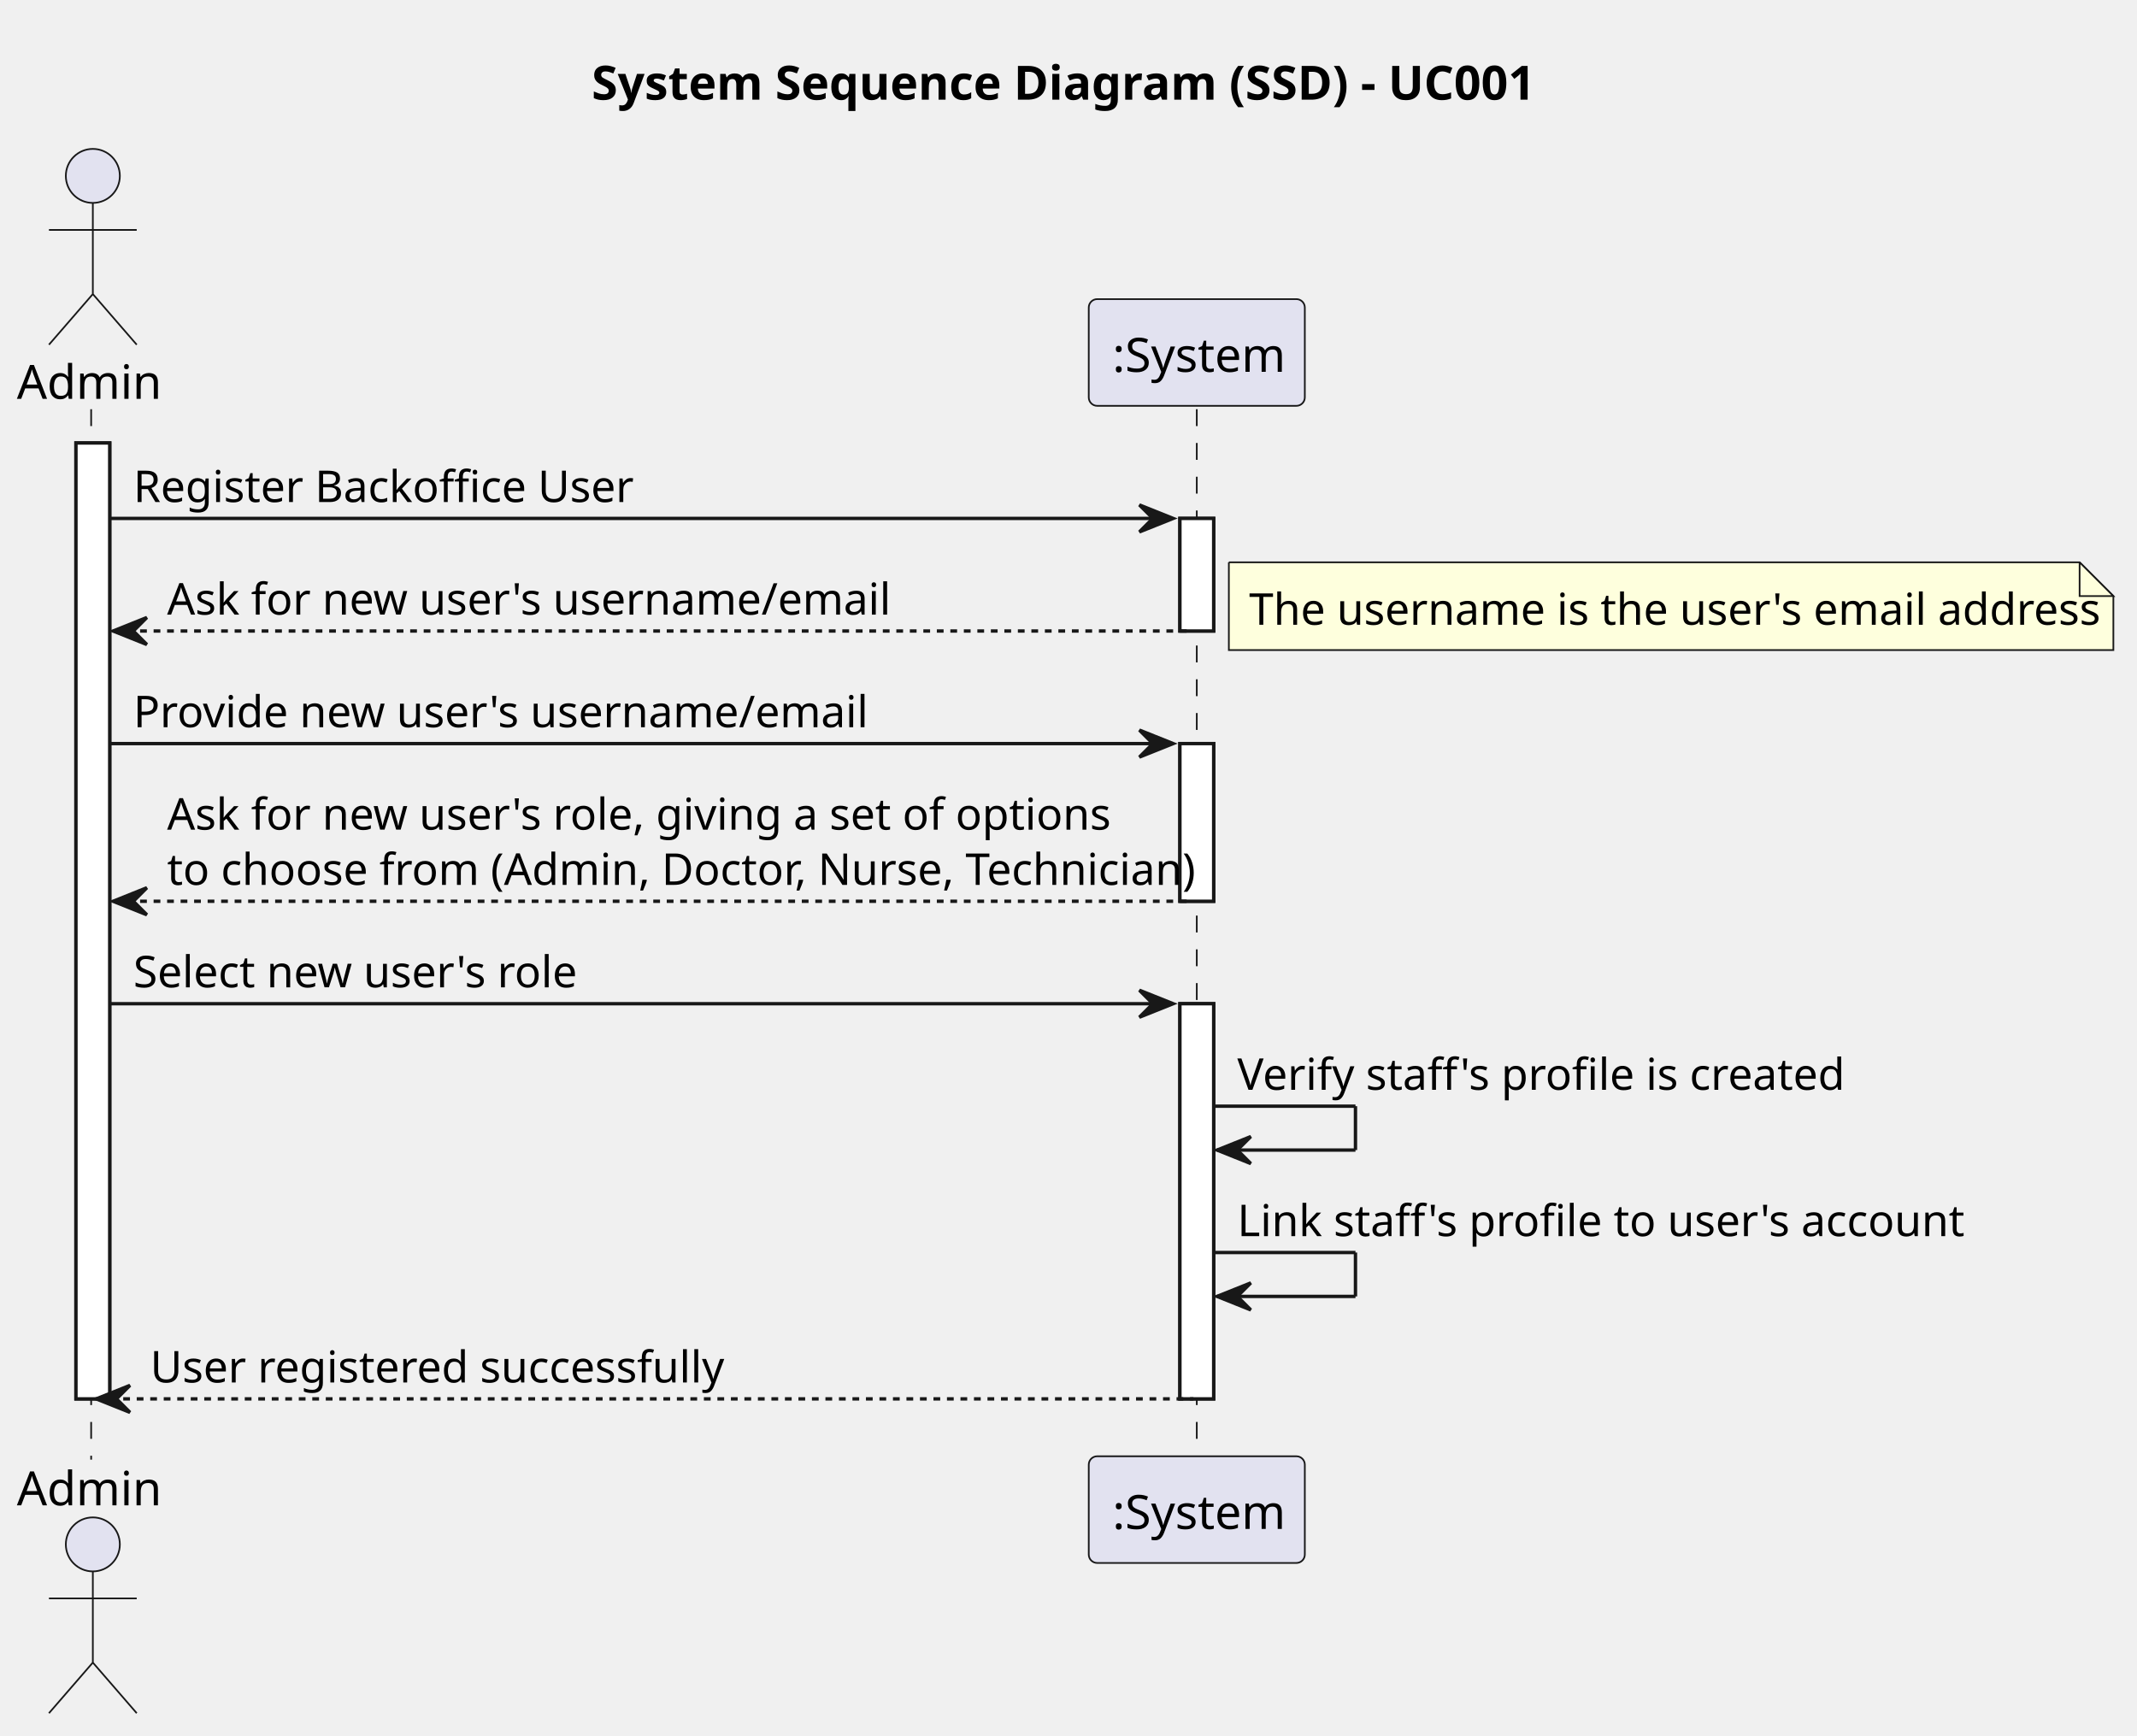
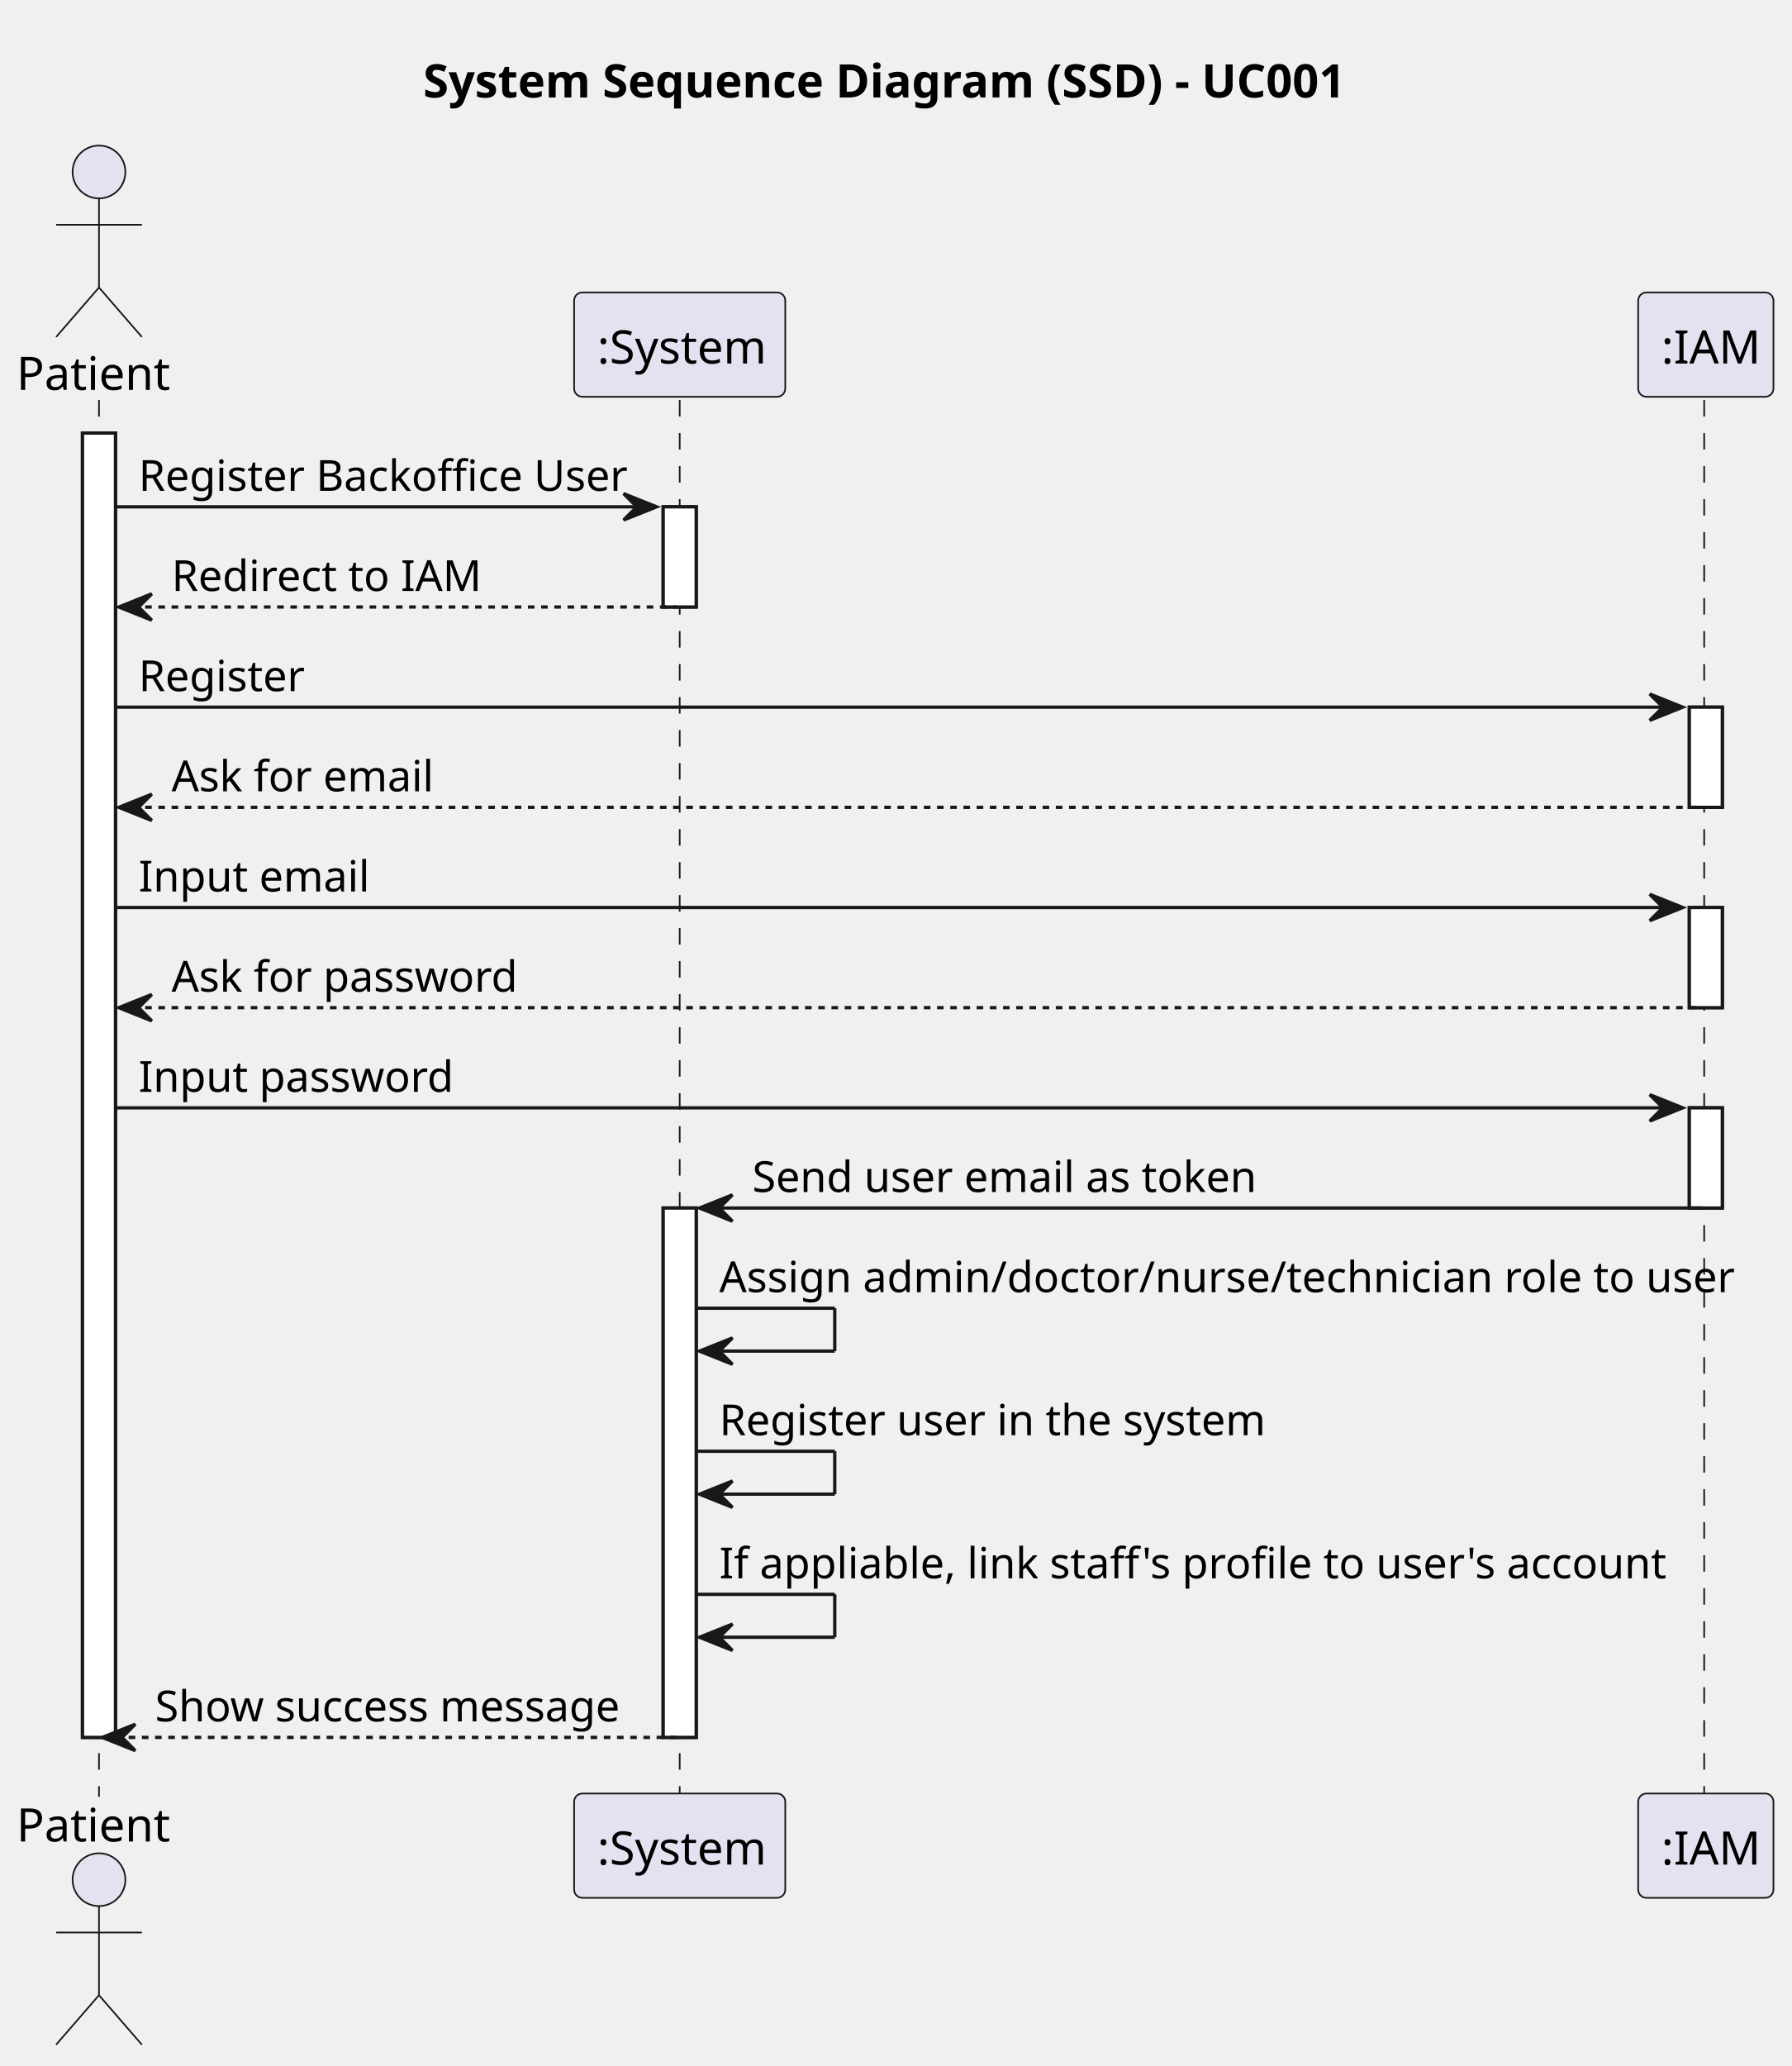
- <svg xmlns="http://www.w3.org/2000/svg" contentStyleType="text/css" height="514px" preserveAspectRatio="none" style="width:633px;height:514px;background:#FFFFFF;" version="1.1" viewBox="0 0 633 514" width="633px" zoomAndPan="magnify">
+ <svg xmlns="http://www.w3.org/2000/svg" contentStyleType="text/css" height="626px" preserveAspectRatio="none" style="width:543px;height:626px;background:#FFFFFF;" version="1.1" viewBox="0 0 543 626" width="543px" zoomAndPan="magnify">
  <defs />
  <g>
-     <text fill="#000000" font-family="sans-serif" font-size="14" font-weight="bold" lengthAdjust="spacing" textLength="285" x="175.25" y="29.533">System Sequence Diagram (SSD) - UC001</text>
-     <rect fill="#FFFFFF" height="283.164" style="stroke:#181818;stroke-width:1.0;" width="10" x="22.5" y="131.219" />
-     <rect fill="#FFFFFF" height="33.352" style="stroke:#181818;stroke-width:1.0;" width="10" x="349.5" y="153.57" />
-     <rect fill="#FFFFFF" height="46.703" style="stroke:#181818;stroke-width:1.0;" width="10" x="349.5" y="220.273" />
-     <rect fill="#FFFFFF" height="117.055" style="stroke:#181818;stroke-width:1.0;" width="10" x="349.5" y="297.328" />
-     <line style="stroke:#181818;stroke-width:0.5;stroke-dasharray:5.0,5.0;" x1="27" x2="27" y1="121.219" y2="432.383" />
-     <line style="stroke:#181818;stroke-width:0.5;stroke-dasharray:5.0,5.0;" x1="354.5" x2="354.5" y1="121.219" y2="432.383" />
-     <text fill="#000000" font-family="sans-serif" font-size="14" lengthAdjust="spacing" textLength="39" x="5" y="118.143">Admin</text>
-     <ellipse cx="27.5" cy="52.109" fill="#E2E2F0" rx="8" ry="8" style="stroke:#181818;stroke-width:0.5;" />
-     <path d="M27.5,60.109 L27.5,87.109 M14.5,68.109 L40.5,68.109 M27.5,87.109 L14.5,102.109 M27.5,87.109 L40.5,102.109 " fill="none" style="stroke:#181818;stroke-width:0.5;" />
-     <text fill="#000000" font-family="sans-serif" font-size="14" lengthAdjust="spacing" textLength="39" x="5" y="445.916">Admin</text>
-     <ellipse cx="27.5" cy="457.492" fill="#E2E2F0" rx="8" ry="8" style="stroke:#181818;stroke-width:0.5;" />
-     <path d="M27.5,465.492 L27.5,492.492 M14.5,473.492 L40.5,473.492 M27.5,492.492 L14.5,507.492 M27.5,492.492 L40.5,507.492 " fill="none" style="stroke:#181818;stroke-width:0.5;" />
-     <rect fill="#E2E2F0" height="31.609" rx="2.5" ry="2.5" style="stroke:#181818;stroke-width:0.5;" width="64" x="322.5" y="88.609" />
-     <text fill="#000000" font-family="sans-serif" font-size="14" lengthAdjust="spacing" textLength="50" x="329.5" y="110.143">:System</text>
-     <rect fill="#E2E2F0" height="31.609" rx="2.5" ry="2.5" style="stroke:#181818;stroke-width:0.5;" width="64" x="322.5" y="431.383" />
-     <text fill="#000000" font-family="sans-serif" font-size="14" lengthAdjust="spacing" textLength="50" x="329.5" y="452.916">:System</text>
-     <rect fill="#FFFFFF" height="283.164" style="stroke:#181818;stroke-width:1.0;" width="10" x="22.5" y="131.219" />
-     <rect fill="#FFFFFF" height="33.352" style="stroke:#181818;stroke-width:1.0;" width="10" x="349.5" y="153.57" />
-     <rect fill="#FFFFFF" height="46.703" style="stroke:#181818;stroke-width:1.0;" width="10" x="349.5" y="220.273" />
-     <rect fill="#FFFFFF" height="117.055" style="stroke:#181818;stroke-width:1.0;" width="10" x="349.5" y="297.328" />
-     <polygon fill="#181818" points="337.5,149.57,347.5,153.57,337.5,157.57,341.5,153.57" style="stroke:#181818;stroke-width:1.0;" />
-     <line style="stroke:#181818;stroke-width:1.0;" x1="32.5" x2="343.5" y1="153.57" y2="153.57" />
-     <text fill="#000000" font-family="sans-serif" font-size="13" lengthAdjust="spacing" textLength="143" x="39.5" y="148.714">Register Backoffice User</text>
-     <polygon fill="#181818" points="43.5,182.922,33.5,186.922,43.5,190.922,39.5,186.922" style="stroke:#181818;stroke-width:1.0;" />
-     <line style="stroke:#181818;stroke-width:1.0;stroke-dasharray:2.0,2.0;" x1="37.5" x2="353.5" y1="186.922" y2="186.922" />
-     <text fill="#000000" font-family="sans-serif" font-size="13" lengthAdjust="spacing" textLength="202" x="49.5" y="182.065">Ask for new user's username/email</text>
-     <path d="M364,166.57 L364,192.57 L626,192.57 L626,176.57 L616,166.57 L364,166.57 " fill="#FEFFDD" style="stroke:#181818;stroke-width:0.5;" />
-     <path d="M616,166.57 L616,176.57 L626,176.57 L616,166.57 " fill="#FEFFDD" style="stroke:#181818;stroke-width:0.5;" />
-     <text fill="#000000" font-family="sans-serif" font-size="13" lengthAdjust="spacing" textLength="241" x="370" y="185.065">The username is the user's email address</text>
-     <polygon fill="#181818" points="337.5,216.273,347.5,220.273,337.5,224.273,341.5,220.273" style="stroke:#181818;stroke-width:1.0;" />
-     <line style="stroke:#181818;stroke-width:1.0;" x1="32.5" x2="343.5" y1="220.273" y2="220.273" />
-     <text fill="#000000" font-family="sans-serif" font-size="13" lengthAdjust="spacing" textLength="203" x="39.5" y="215.417">Provide new user's username/email</text>
-     <polygon fill="#181818" points="43.5,262.977,33.5,266.977,43.5,270.977,39.5,266.977" style="stroke:#181818;stroke-width:1.0;" />
-     <line style="stroke:#181818;stroke-width:1.0;stroke-dasharray:2.0,2.0;" x1="37.5" x2="353.5" y1="266.977" y2="266.977" />
-     <text fill="#000000" font-family="sans-serif" font-size="13" lengthAdjust="spacing" textLength="264" x="49.5" y="245.769">Ask for new user's role, giving a set of options</text>
-     <text fill="#000000" font-family="sans-serif" font-size="13" lengthAdjust="spacing" textLength="293" x="49.5" y="262.12">to choose from (Admin, Doctor, Nurse, Technician)</text>
-     <polygon fill="#181818" points="337.5,293.328,347.5,297.328,337.5,301.328,341.5,297.328" style="stroke:#181818;stroke-width:1.0;" />
-     <line style="stroke:#181818;stroke-width:1.0;" x1="32.5" x2="343.5" y1="297.328" y2="297.328" />
-     <text fill="#000000" font-family="sans-serif" font-size="13" lengthAdjust="spacing" textLength="127" x="39.5" y="292.472">Select new user's role</text>
-     <line style="stroke:#181818;stroke-width:1.0;" x1="359.5" x2="401.5" y1="327.68" y2="327.68" />
-     <line style="stroke:#181818;stroke-width:1.0;" x1="401.5" x2="401.5" y1="327.68" y2="340.68" />
-     <line style="stroke:#181818;stroke-width:1.0;" x1="360.5" x2="401.5" y1="340.68" y2="340.68" />
-     <polygon fill="#181818" points="370.5,336.68,360.5,340.68,370.5,344.68,366.5,340.68" style="stroke:#181818;stroke-width:1.0;" />
-     <text fill="#000000" font-family="sans-serif" font-size="13" lengthAdjust="spacing" textLength="169" x="366.5" y="322.823">Verify staff's profile is created</text>
-     <line style="stroke:#181818;stroke-width:1.0;" x1="359.5" x2="401.5" y1="371.031" y2="371.031" />
-     <line style="stroke:#181818;stroke-width:1.0;" x1="401.5" x2="401.5" y1="371.031" y2="384.031" />
-     <line style="stroke:#181818;stroke-width:1.0;" x1="360.5" x2="401.5" y1="384.031" y2="384.031" />
-     <polygon fill="#181818" points="370.5,380.031,360.5,384.031,370.5,388.031,366.5,384.031" style="stroke:#181818;stroke-width:1.0;" />
-     <text fill="#000000" font-family="sans-serif" font-size="13" lengthAdjust="spacing" textLength="202" x="366.5" y="366.175">Link staff's profile to user's account</text>
-     <polygon fill="#181818" points="38.5,410.383,28.5,414.383,38.5,418.383,34.5,414.383" style="stroke:#181818;stroke-width:1.0;" />
-     <line style="stroke:#181818;stroke-width:1.0;stroke-dasharray:2.0,2.0;" x1="32.5" x2="353.5" y1="414.383" y2="414.383" />
-     <text fill="#000000" font-family="sans-serif" font-size="13" lengthAdjust="spacing" textLength="164" x="44.5" y="409.526">User registered successfully</text>
+     <text fill="#000000" font-family="sans-serif" font-size="14" font-weight="bold" lengthAdjust="spacing" textLength="285" x="128.25" y="29.533">System Sequence Diagram (SSD) - UC001</text>
+     <rect fill="#FFFFFF" height="395.219" style="stroke:#181818;stroke-width:1.0;" width="10" x="25" y="131.219" />
+     <rect fill="#FFFFFF" height="30.352" style="stroke:#181818;stroke-width:1.0;" width="10" x="201" y="153.57" />
+     <rect fill="#FFFFFF" height="160.406" style="stroke:#181818;stroke-width:1.0;" width="10" x="201" y="366.031" />
+     <rect fill="#FFFFFF" height="30.352" style="stroke:#181818;stroke-width:1.0;" width="10" x="512" y="214.273" />
+     <rect fill="#FFFFFF" height="30.352" style="stroke:#181818;stroke-width:1.0;" width="10" x="512" y="274.977" />
+     <rect fill="#FFFFFF" height="30.352" style="stroke:#181818;stroke-width:1.0;" width="10" x="512" y="335.68" />
+     <line style="stroke:#181818;stroke-width:0.5;stroke-dasharray:5.0,5.0;" x1="30" x2="30" y1="121.219" y2="544.438" />
+     <line style="stroke:#181818;stroke-width:0.5;stroke-dasharray:5.0,5.0;" x1="206" x2="206" y1="121.219" y2="544.438" />
+     <line style="stroke:#181818;stroke-width:0.5;stroke-dasharray:5.0,5.0;" x1="516.5" x2="516.5" y1="121.219" y2="544.438" />
+     <text fill="#000000" font-family="sans-serif" font-size="14" lengthAdjust="spacing" textLength="44" x="5" y="118.143">Patient</text>
+     <ellipse cx="30" cy="52.109" fill="#E2E2F0" rx="8" ry="8" style="stroke:#181818;stroke-width:0.5;" />
+     <path d="M30,60.109 L30,87.109 M17,68.109 L43,68.109 M30,87.109 L17,102.109 M30,87.109 L43,102.109 " fill="none" style="stroke:#181818;stroke-width:0.5;" />
+     <text fill="#000000" font-family="sans-serif" font-size="14" lengthAdjust="spacing" textLength="44" x="5" y="557.971">Patient</text>
+     <ellipse cx="30" cy="569.547" fill="#E2E2F0" rx="8" ry="8" style="stroke:#181818;stroke-width:0.5;" />
+     <path d="M30,577.547 L30,604.547 M17,585.547 L43,585.547 M30,604.547 L17,619.547 M30,604.547 L43,619.547 " fill="none" style="stroke:#181818;stroke-width:0.5;" />
+     <rect fill="#E2E2F0" height="31.609" rx="2.5" ry="2.5" style="stroke:#181818;stroke-width:0.5;" width="64" x="174" y="88.609" />
+     <text fill="#000000" font-family="sans-serif" font-size="14" lengthAdjust="spacing" textLength="50" x="181" y="110.143">:System</text>
+     <rect fill="#E2E2F0" height="31.609" rx="2.5" ry="2.5" style="stroke:#181818;stroke-width:0.5;" width="64" x="174" y="543.438" />
+     <text fill="#000000" font-family="sans-serif" font-size="14" lengthAdjust="spacing" textLength="50" x="181" y="564.971">:System</text>
+     <rect fill="#E2E2F0" height="31.609" rx="2.5" ry="2.5" style="stroke:#181818;stroke-width:0.5;" width="41" x="496.5" y="88.609" />
+     <text fill="#000000" font-family="sans-serif" font-size="14" lengthAdjust="spacing" textLength="27" x="503.5" y="110.143">:IAM</text>
+     <rect fill="#E2E2F0" height="31.609" rx="2.5" ry="2.5" style="stroke:#181818;stroke-width:0.5;" width="41" x="496.5" y="543.438" />
+     <text fill="#000000" font-family="sans-serif" font-size="14" lengthAdjust="spacing" textLength="27" x="503.5" y="564.971">:IAM</text>
+     <rect fill="#FFFFFF" height="395.219" style="stroke:#181818;stroke-width:1.0;" width="10" x="25" y="131.219" />
+     <rect fill="#FFFFFF" height="30.352" style="stroke:#181818;stroke-width:1.0;" width="10" x="201" y="153.57" />
+     <rect fill="#FFFFFF" height="160.406" style="stroke:#181818;stroke-width:1.0;" width="10" x="201" y="366.031" />
+     <rect fill="#FFFFFF" height="30.352" style="stroke:#181818;stroke-width:1.0;" width="10" x="512" y="214.273" />
+     <rect fill="#FFFFFF" height="30.352" style="stroke:#181818;stroke-width:1.0;" width="10" x="512" y="274.977" />
+     <rect fill="#FFFFFF" height="30.352" style="stroke:#181818;stroke-width:1.0;" width="10" x="512" y="335.68" />
+     <polygon fill="#181818" points="189,149.57,199,153.57,189,157.57,193,153.57" style="stroke:#181818;stroke-width:1.0;" />
+     <line style="stroke:#181818;stroke-width:1.0;" x1="35" x2="195" y1="153.57" y2="153.57" />
+     <text fill="#000000" font-family="sans-serif" font-size="13" lengthAdjust="spacing" textLength="143" x="42" y="148.714">Register Backoffice User</text>
+     <polygon fill="#181818" points="46,179.922,36,183.922,46,187.922,42,183.922" style="stroke:#181818;stroke-width:1.0;" />
+     <line style="stroke:#181818;stroke-width:1.0;stroke-dasharray:2.0,2.0;" x1="40" x2="205" y1="183.922" y2="183.922" />
+     <text fill="#000000" font-family="sans-serif" font-size="13" lengthAdjust="spacing" textLength="90" x="52" y="179.065">Redirect to IAM</text>
+     <polygon fill="#181818" points="500,210.273,510,214.273,500,218.273,504,214.273" style="stroke:#181818;stroke-width:1.0;" />
+     <line style="stroke:#181818;stroke-width:1.0;" x1="35" x2="506" y1="214.273" y2="214.273" />
+     <text fill="#000000" font-family="sans-serif" font-size="13" lengthAdjust="spacing" textLength="48" x="42" y="209.417">Register</text>
+     <polygon fill="#181818" points="46,240.625,36,244.625,46,248.625,42,244.625" style="stroke:#181818;stroke-width:1.0;" />
+     <line style="stroke:#181818;stroke-width:1.0;stroke-dasharray:2.0,2.0;" x1="40" x2="516" y1="244.625" y2="244.625" />
+     <text fill="#000000" font-family="sans-serif" font-size="13" lengthAdjust="spacing" textLength="76" x="52" y="239.769">Ask for email</text>
+     <polygon fill="#181818" points="500,270.977,510,274.977,500,278.977,504,274.977" style="stroke:#181818;stroke-width:1.0;" />
+     <line style="stroke:#181818;stroke-width:1.0;" x1="35" x2="506" y1="274.977" y2="274.977" />
+     <text fill="#000000" font-family="sans-serif" font-size="13" lengthAdjust="spacing" textLength="63" x="42" y="270.12">Input email</text>
+     <polygon fill="#181818" points="46,301.328,36,305.328,46,309.328,42,305.328" style="stroke:#181818;stroke-width:1.0;" />
+     <line style="stroke:#181818;stroke-width:1.0;stroke-dasharray:2.0,2.0;" x1="40" x2="516" y1="305.328" y2="305.328" />
+     <text fill="#000000" font-family="sans-serif" font-size="13" lengthAdjust="spacing" textLength="100" x="52" y="300.472">Ask for password</text>
+     <polygon fill="#181818" points="500,331.68,510,335.68,500,339.68,504,335.68" style="stroke:#181818;stroke-width:1.0;" />
+     <line style="stroke:#181818;stroke-width:1.0;" x1="35" x2="506" y1="335.68" y2="335.68" />
+     <text fill="#000000" font-family="sans-serif" font-size="13" lengthAdjust="spacing" textLength="87" x="42" y="330.823">Input password</text>
+     <polygon fill="#181818" points="222,362.031,212,366.031,222,370.031,218,366.031" style="stroke:#181818;stroke-width:1.0;" />
+     <line style="stroke:#181818;stroke-width:1.0;" x1="216" x2="516" y1="366.031" y2="366.031" />
+     <text fill="#000000" font-family="sans-serif" font-size="13" lengthAdjust="spacing" textLength="148" x="228" y="361.175">Send user email as token</text>
+     <line style="stroke:#181818;stroke-width:1.0;" x1="211" x2="253" y1="396.383" y2="396.383" />
+     <line style="stroke:#181818;stroke-width:1.0;" x1="253" x2="253" y1="396.383" y2="409.383" />
+     <line style="stroke:#181818;stroke-width:1.0;" x1="212" x2="253" y1="409.383" y2="409.383" />
+     <polygon fill="#181818" points="222,405.383,212,409.383,222,413.383,218,409.383" style="stroke:#181818;stroke-width:1.0;" />
+     <text fill="#000000" font-family="sans-serif" font-size="13" lengthAdjust="spacing" textLength="287" x="218" y="391.526">Assign admin/doctor/nurse/technician role to user</text>
+     <line style="stroke:#181818;stroke-width:1.0;" x1="211" x2="253" y1="439.734" y2="439.734" />
+     <line style="stroke:#181818;stroke-width:1.0;" x1="253" x2="253" y1="439.734" y2="452.734" />
+     <line style="stroke:#181818;stroke-width:1.0;" x1="212" x2="253" y1="452.734" y2="452.734" />
+     <polygon fill="#181818" points="222,448.734,212,452.734,222,456.734,218,452.734" style="stroke:#181818;stroke-width:1.0;" />
+     <text fill="#000000" font-family="sans-serif" font-size="13" lengthAdjust="spacing" textLength="160" x="218" y="434.878">Register user in the system</text>
+     <line style="stroke:#181818;stroke-width:1.0;" x1="211" x2="253" y1="483.086" y2="483.086" />
+     <line style="stroke:#181818;stroke-width:1.0;" x1="253" x2="253" y1="483.086" y2="496.086" />
+     <line style="stroke:#181818;stroke-width:1.0;" x1="212" x2="253" y1="496.086" y2="496.086" />
+     <polygon fill="#181818" points="222,492.086,212,496.086,222,500.086,218,496.086" style="stroke:#181818;stroke-width:1.0;" />
+     <text fill="#000000" font-family="sans-serif" font-size="13" lengthAdjust="spacing" textLength="267" x="218" y="478.229">If appliable, link staff's profile to user's account</text>
+     <polygon fill="#181818" points="41,522.438,31,526.438,41,530.438,37,526.438" style="stroke:#181818;stroke-width:1.0;" />
+     <line style="stroke:#181818;stroke-width:1.0;stroke-dasharray:2.0,2.0;" x1="35" x2="205" y1="526.438" y2="526.438" />
+     <text fill="#000000" font-family="sans-serif" font-size="13" lengthAdjust="spacing" textLength="142" x="47" y="521.581">Show success message</text>
  </g>
</svg>
